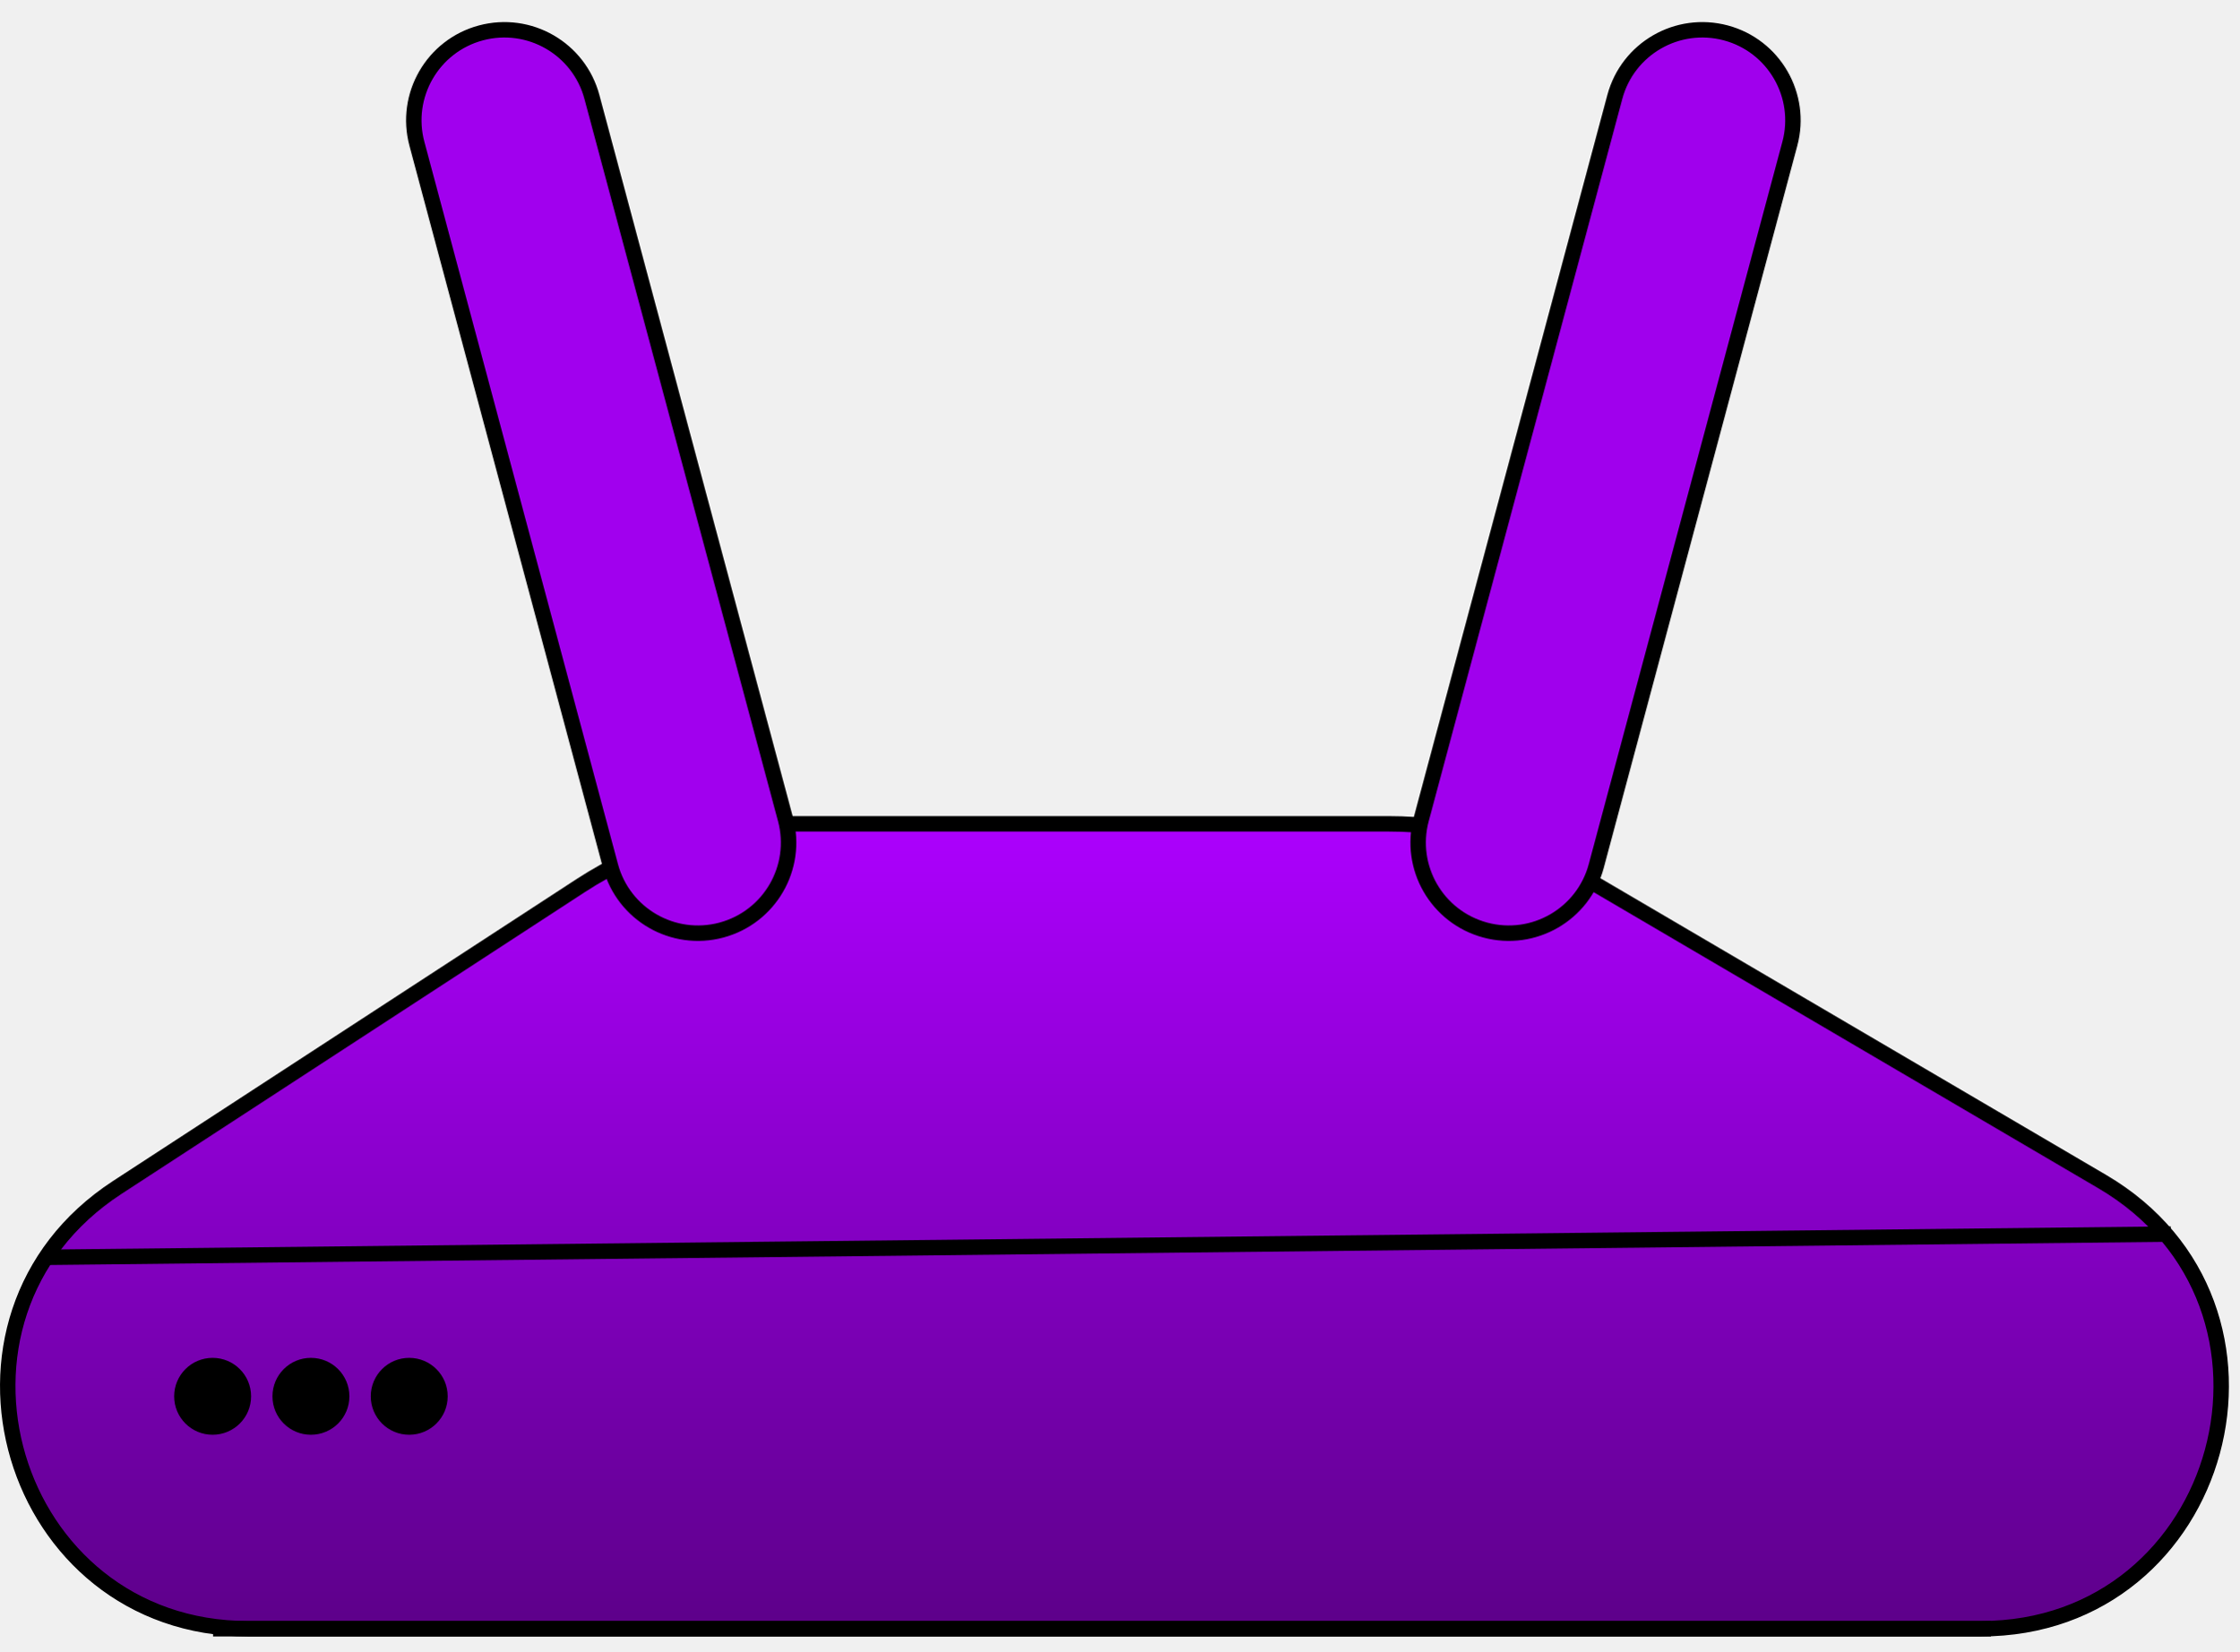
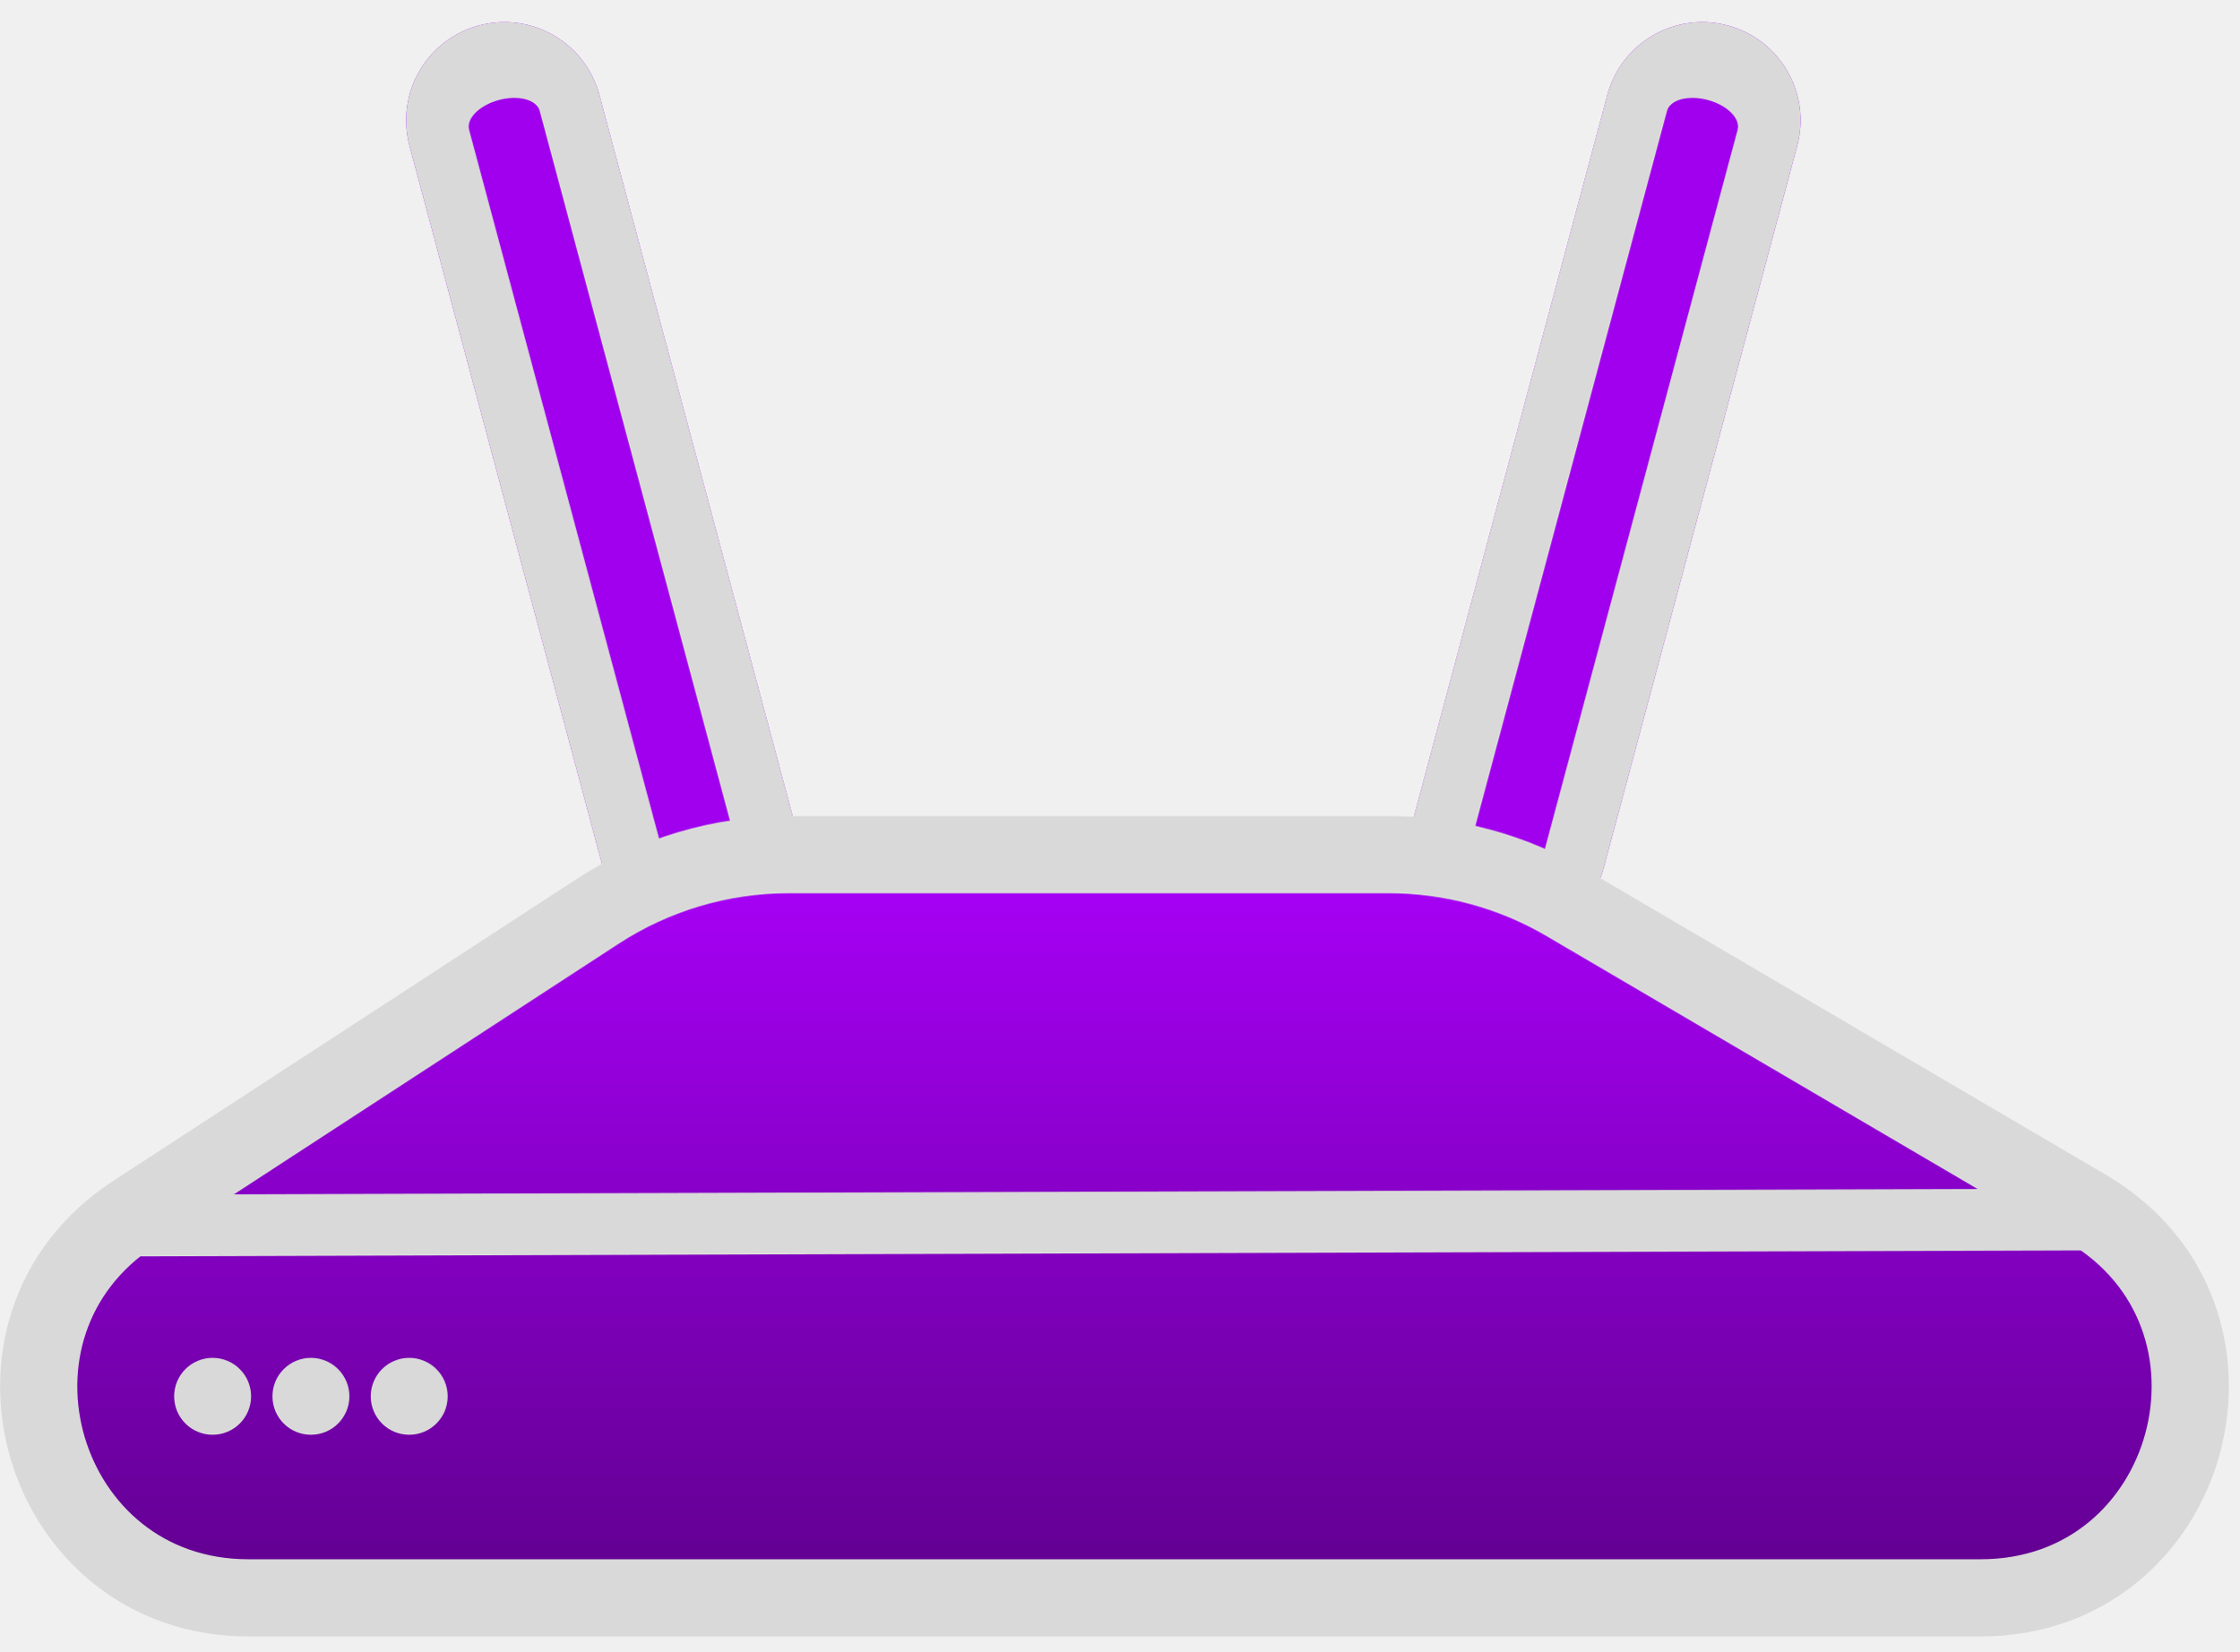
<svg xmlns="http://www.w3.org/2000/svg" width="145" height="107" viewBox="0 0 145 107" fill="none">
-   <path d="M37.602 57.367C41.611 54.754 46.293 53.364 51.079 53.364H89.936C94.329 53.364 98.642 54.536 102.431 56.759L136.133 76.538C149.807 84.562 144.115 105.504 128.262 105.504H16.082C0.609 105.504 -5.372 85.367 7.592 76.92L37.602 57.367Z" fill="url(#paint0_linear_16_55)" stroke="black" />
-   <rect x="-0.354" y="0.612" width="11.732" height="60.167" rx="5.866" transform="matrix(-0.965926 0.258819 0.258819 0.965926 36.3106 0.112372)" fill="#A100EE" stroke="black" />
-   <rect x="106.093" y="0.612" width="11.732" height="60.167" rx="5.866" transform="rotate(15 106.093 0.612372)" fill="#A000ED" stroke="black" />
-   <line x1="13.796" y1="105.504" x2="128.933" y2="105.504" stroke="black" />
-   <line x1="3.002" y1="81.444" x2="140.577" y2="79.941" stroke="black" />
-   <circle cx="13.768" cy="90.449" r="2.491" fill="black" />
-   <circle cx="20.133" cy="90.449" r="2.491" fill="black" />
-   <circle cx="26.499" cy="90.449" r="2.491" fill="black" />
+   <mask id="path-1-inside-1_105_45" fill="white">
+     <path d="M38.812 6.149C37.902 2.753 34.411 0.738 31.015 1.648C27.619 2.558 25.604 6.048 26.514 9.444L39.05 56.229C39.96 59.625 43.45 61.64 46.846 60.73C50.242 59.82 52.258 56.33 51.348 52.934L38.812 6.149Z" />
+   </mask>
+   <path d="M38.812 6.149C37.902 2.753 34.411 0.738 31.015 1.648C27.619 2.558 25.604 6.048 26.514 9.444L39.05 56.229C39.96 59.625 43.45 61.64 46.846 60.73C50.242 59.82 52.258 56.33 51.348 52.934L38.812 6.149Z" fill="#A100EE" />
+   <path d="M42.417 4.148C40.935 -1.382 35.251 -4.664 29.721 -3.182C24.191 -1.7 20.91 3.984 22.392 9.513L30.378 8.409C30.183 7.68 31.047 6.815 32.309 6.477C33.572 6.139 34.753 6.456 34.948 7.184L42.417 4.148ZM40.698 62.378L52.995 59.083L40.698 62.378ZM46.846 60.73C52.376 59.249 55.658 53.565 54.176 48.035L42.417 4.148C40.935 -1.382 35.251 -4.664 29.721 -3.182L32.309 6.477C33.572 6.139 34.753 6.456 34.948 7.184L47.484 53.969C48.394 57.365 48.108 60.392 46.846 60.73ZM29.721 -3.182C24.191 -1.7 20.91 3.984 22.392 9.513L34.151 53.401C35.633 58.93 41.317 62.212 46.846 60.73C45.584 61.068 43.824 58.59 42.914 55.194L30.378 8.409C30.183 7.68 31.047 6.815 32.309 6.477L29.721 -3.182Z" fill="#D9D9D9" mask="url(#path-1-inside-1_105_45)" />
+   <mask id="path-3-inside-2_105_45" fill="white">
+     <path d="M104.092 6.149C105.002 2.753 108.492 0.738 111.888 1.648C115.284 2.558 117.299 6.048 116.389 9.444L103.853 56.229C102.944 59.625 99.453 61.64 96.057 60.73C92.661 59.82 90.646 56.33 91.556 52.934L104.092 6.149Z" />
+   </mask>
+   <path d="M104.092 6.149C105.002 2.753 108.492 0.738 111.888 1.648C115.284 2.558 117.299 6.048 116.389 9.444L103.853 56.229C102.944 59.625 99.453 61.64 96.057 60.73C92.661 59.82 90.646 56.33 91.556 52.934L104.092 6.149Z" fill="#A100EE" />
+   <path d="M100.487 4.148C101.969 -1.382 107.652 -4.664 113.182 -3.182C118.712 -1.7 121.994 3.984 120.512 9.513L112.526 8.409C112.721 7.68 111.856 6.815 110.594 6.477C109.332 6.139 108.151 6.456 107.955 7.184L100.487 4.148ZM102.206 62.378L89.908 59.083L102.206 62.378ZM96.057 60.73C90.527 59.249 87.246 53.565 88.727 48.035L100.487 4.148C101.969 -1.382 107.652 -4.664 113.182 -3.182L110.594 6.477C109.332 6.139 108.151 6.456 107.955 7.184L95.419 53.969C94.51 57.365 94.795 60.392 96.057 60.73ZM113.182 -3.182C118.712 -1.7 121.994 3.984 120.512 9.513L108.752 53.401C107.271 58.93 101.587 62.212 96.057 60.73C97.319 61.068 99.08 58.59 99.99 55.194L112.526 8.409C112.721 7.68 111.856 6.815 110.594 6.477L113.182 -3.182Z" fill="#D9D9D9" mask="url(#path-3-inside-2_105_45)" />
+   <path d="M38.694 59.042C42.378 56.642 46.681 55.364 51.079 55.364H89.936C93.973 55.364 97.937 56.441 101.419 58.484L135.121 78.263C147.036 85.255 142.077 103.504 128.262 103.504H16.082C2.599 103.504 -2.613 85.957 8.683 78.596L38.694 59.042Z" fill="url(#paint0_linear_105_45)" stroke="#D9D9D9" stroke-width="5" />
+   <path d="M8.546 79.385L135 79" stroke="#D9D9D9" stroke-width="4" stroke-linecap="round" />
+   <circle cx="13.768" cy="90.449" r="2.491" fill="#D9D9D9" />
+   <circle cx="20.133" cy="90.449" r="2.491" fill="#D9D9D9" />
+   <circle cx="26.499" cy="90.449" r="2.491" fill="#D9D9D9" />
  <defs>
-     <linearGradient id="paint0_linear_16_55" x1="74.686" y1="52.864" x2="74.686" y2="106.004" gradientUnits="userSpaceOnUse">
+     <linearGradient id="paint0_linear_105_45" x1="74.686" y1="52.864" x2="74.686" y2="106.004" gradientUnits="userSpaceOnUse">
      <stop stop-color="#AD00FF" />
      <stop offset="1" stop-color="#5C0088" />
    </linearGradient>
  </defs>
</svg>
